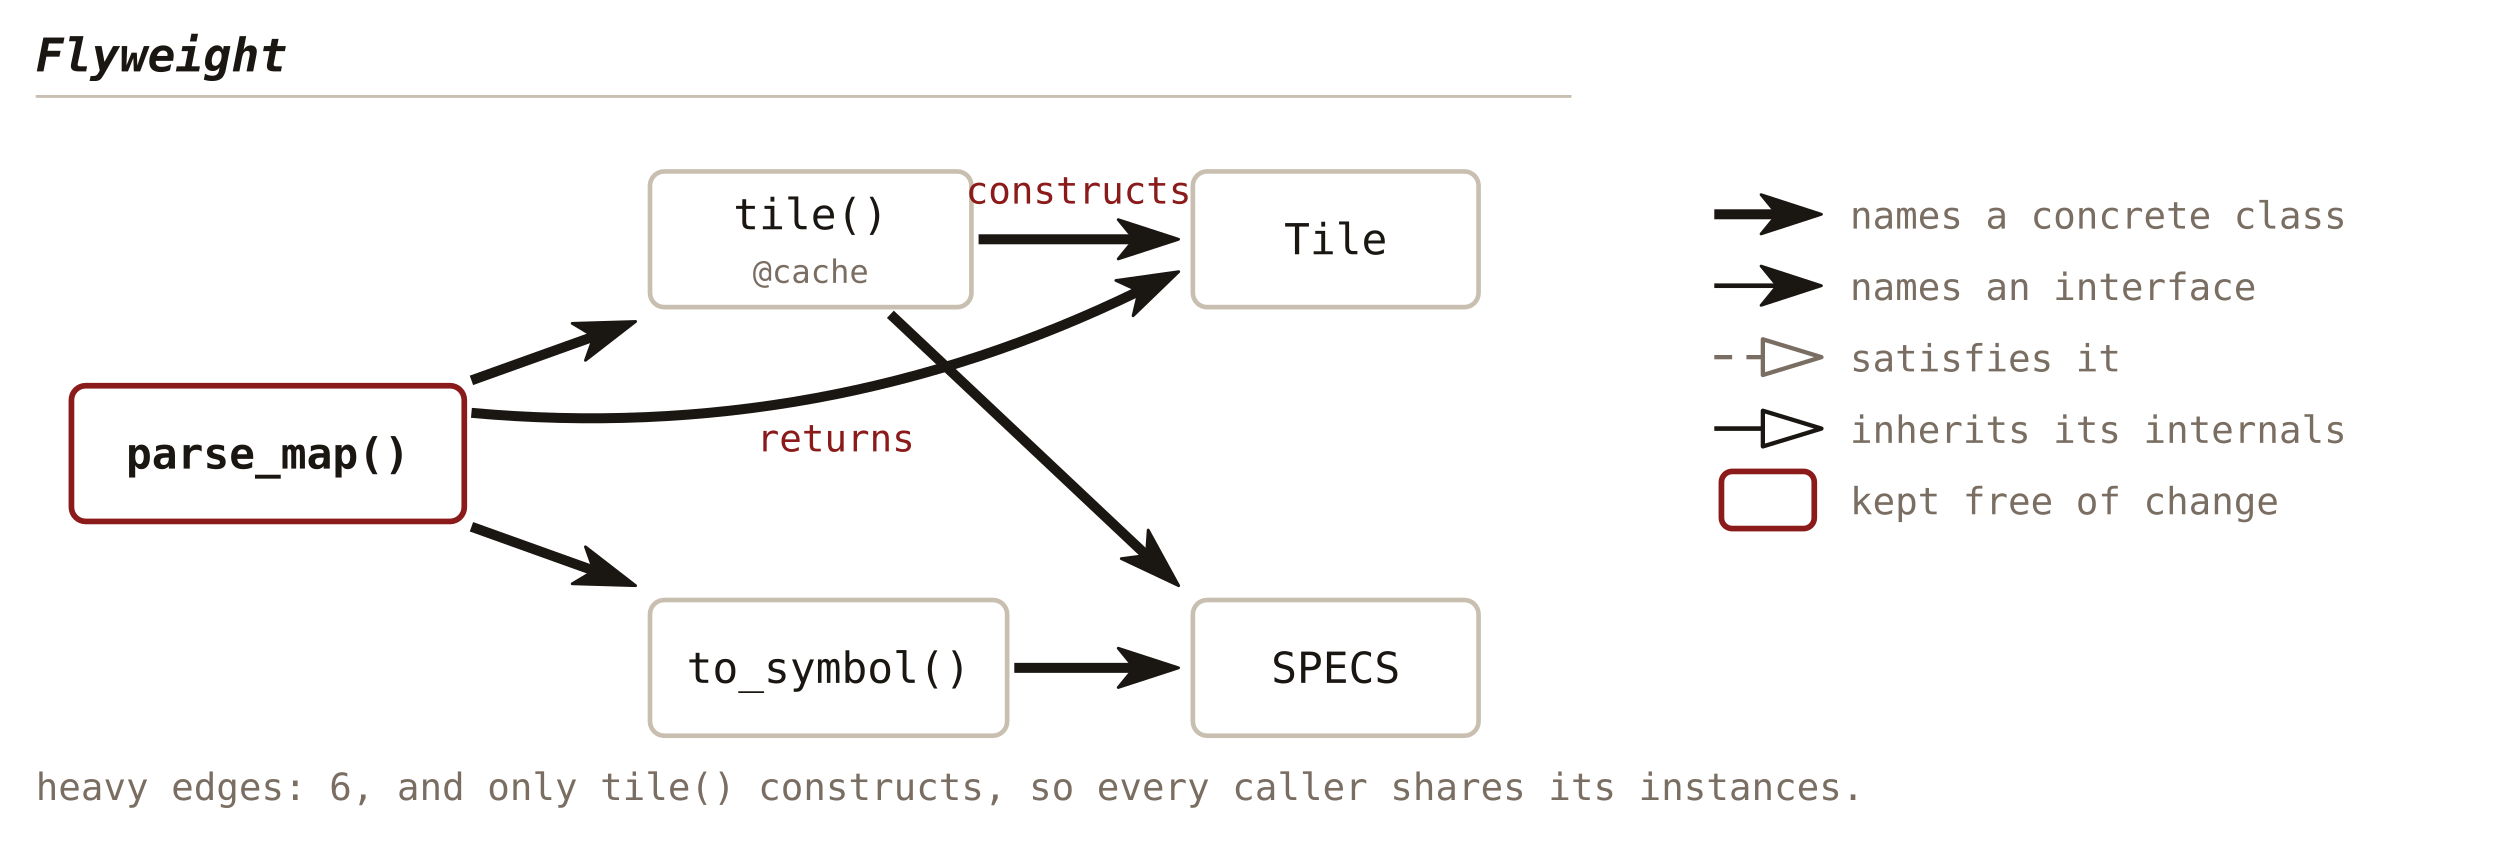
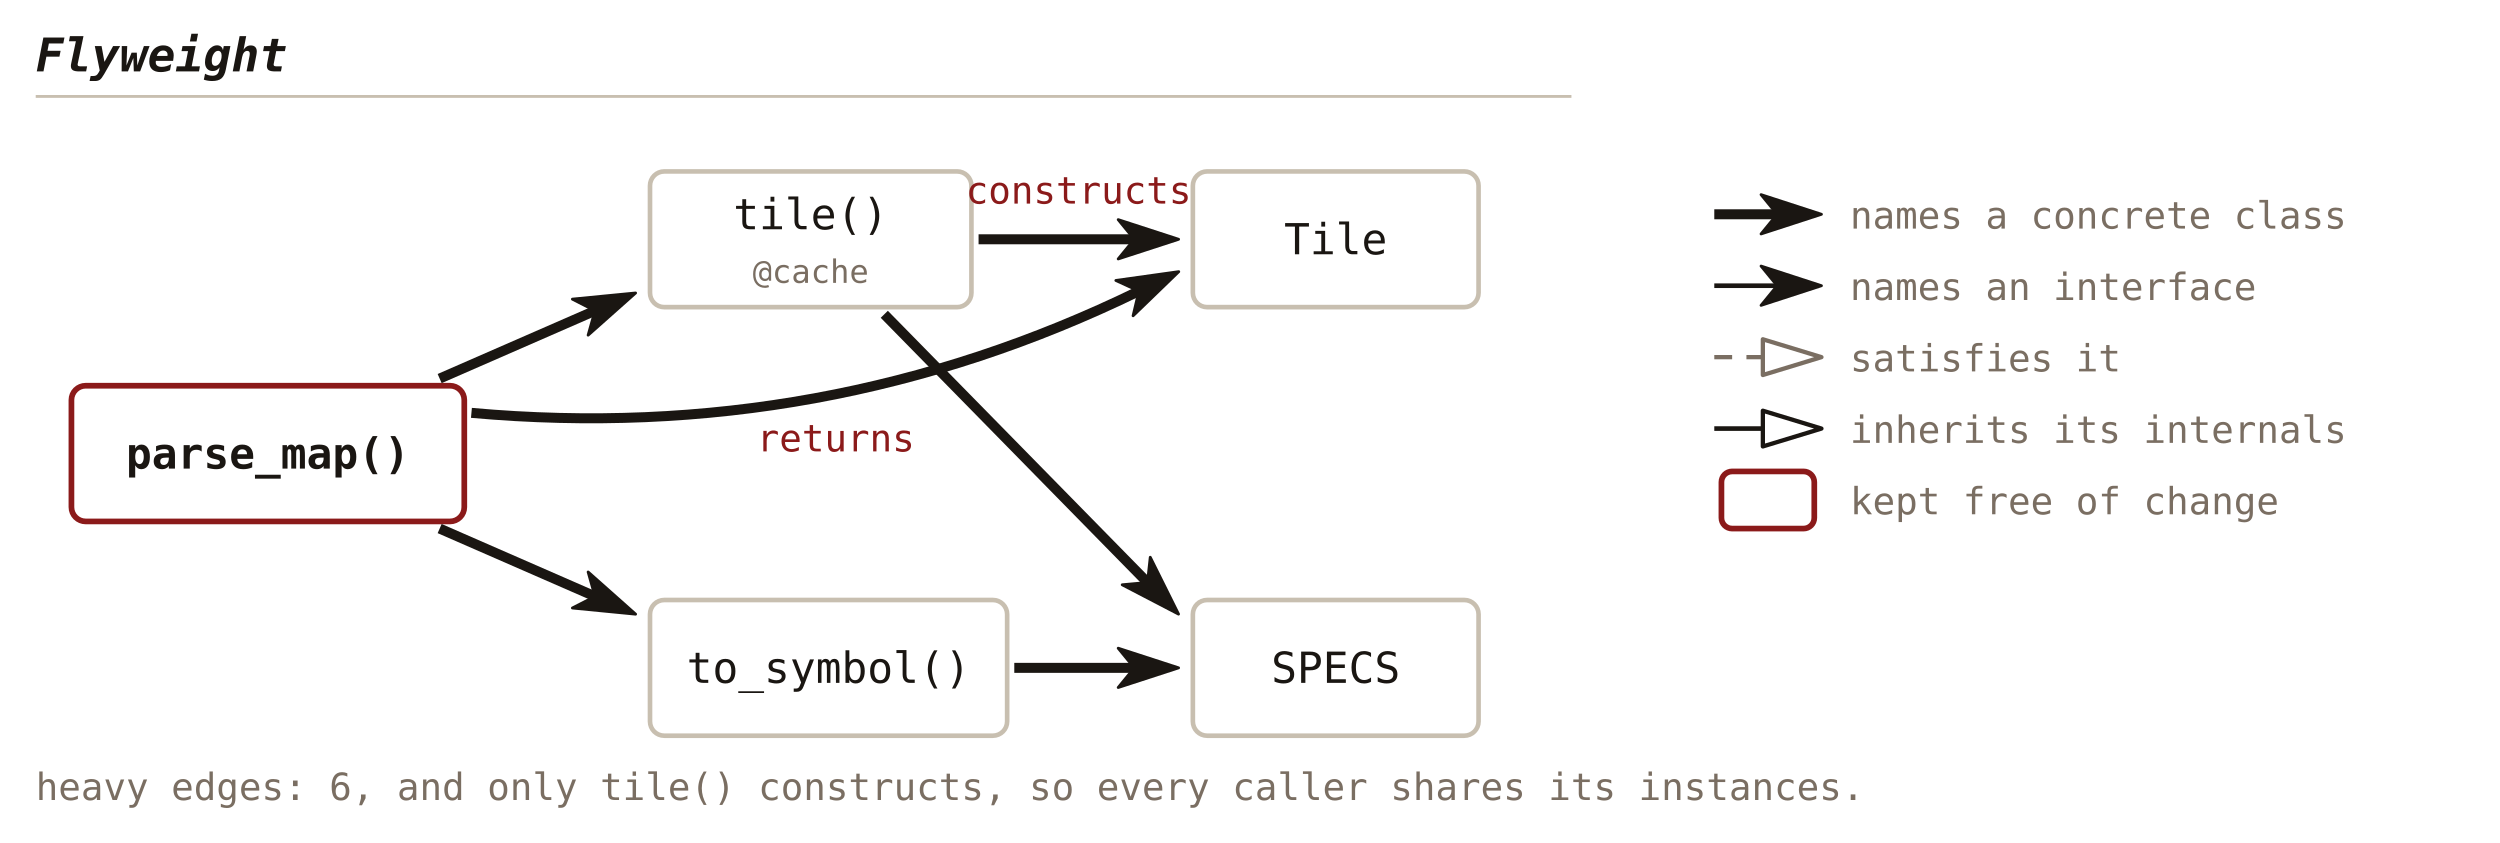
<svg xmlns="http://www.w3.org/2000/svg" viewBox="0 0 700 236" font-family="'JetBrains Mono', Consolas, monospace">
  <defs>
    <marker id="c35-solid" viewBox="0 0 18 12" refX="5" refY="6" markerWidth="18" markerHeight="12" orient="auto" markerUnits="userSpaceOnUse">
      <path d="M0.5,0.5 L17.4,6 L0.5,11.5 L5,6 Z" fill="#1a1612" stroke="#1a1612" stroke-width="0.8" stroke-linejoin="round" />
    </marker>
    <marker id="c35-hollow" viewBox="0 0 18 12" refX="1" refY="6" markerWidth="18" markerHeight="12" orient="auto" markerUnits="userSpaceOnUse">
      <path d="M1,1 L17.4,6 L1,11 Z" fill="none" stroke="#1a1612" stroke-width="1.2" stroke-linejoin="round" />
    </marker>
    <marker id="c35-hollow-muted" viewBox="0 0 18 12" refX="1" refY="6" markerWidth="18" markerHeight="12" orient="auto" markerUnits="userSpaceOnUse">
      <path d="M1,1 L17.4,6 L1,11 Z" fill="none" stroke="#7a6e62" stroke-width="1.2" stroke-linejoin="round" />
    </marker>
  </defs>
  <text x="10" y="20" font-size="13" font-weight="bold" font-style="italic" fill="#1a1612" text-anchor="start">Flyweight</text>
  <line x1="10" y1="27" x2="440" y2="27" stroke="#c8bfb0" stroke-width="0.8" />
  <rect x="20" y="108" width="110" height="38" fill="none" stroke="#8b1a1a" stroke-width="1.6" rx="4" />
  <text x="75.0" y="131.2" font-size="12" font-weight="bold" fill="#1a1612" text-anchor="middle">parse_map()</text>
  <rect x="182" y="48" width="90" height="38" fill="none" stroke="#c8bfb0" stroke-width="1.3" rx="4" />
  <text x="227.0" y="64.2" font-size="12" fill="#1a1612" text-anchor="middle">tile()</text>
  <text x="227.0" y="79.2" font-size="9" fill="#7a6e62" text-anchor="middle">@cache</text>
  <rect x="334" y="48" width="80" height="38" fill="none" stroke="#c8bfb0" stroke-width="1.3" rx="4" />
  <text x="374.0" y="71.2" font-size="12" fill="#1a1612" text-anchor="middle">Tile</text>
  <rect x="182" y="168" width="100" height="38" fill="none" stroke="#c8bfb0" stroke-width="1.3" rx="4" />
  <text x="232.0" y="191.2" font-size="12" fill="#1a1612" text-anchor="middle">to_symbol()</text>
  <rect x="334" y="168" width="80" height="38" fill="none" stroke="#c8bfb0" stroke-width="1.3" rx="4" />
  <text x="374.0" y="191.2" font-size="12" fill="#1a1612" text-anchor="middle">SPECS</text>
-   <line x1="132.0" y1="106.5" x2="166.3" y2="94.2" stroke="#1a1612" stroke-width="2.8" marker-end="url(#c35-solid)" />
-   <line x1="132.0" y1="147.5" x2="166.3" y2="159.8" stroke="#1a1612" stroke-width="2.8" marker-end="url(#c35-solid)" />
+   <line x1="123.1" y1="106.0" x2="166.6" y2="87.0" stroke="#1a1612" stroke-width="2.8" marker-end="url(#c35-solid)" />
+   <line x1="123.1" y1="148.0" x2="166.6" y2="167.0" stroke="#1a1612" stroke-width="2.8" marker-end="url(#c35-solid)" />
  <path d="M132.0,115.6 Q230.7,124.5 318.9,81.5" fill="none" stroke="#1a1612" stroke-width="2.8" marker-end="url(#c35-solid)" />
  <text x="234.0" y="126.4" font-size="10.5" fill="#8b1a1a" text-anchor="middle">returns</text>
  <line x1="274.0" y1="67.0" x2="317.6" y2="67.0" stroke="#1a1612" stroke-width="2.8" marker-end="url(#c35-solid)" />
  <text x="302.0" y="57.0" font-size="10.5" fill="#8b1a1a" text-anchor="middle">constructs</text>
-   <line x1="249.3" y1="88.0" x2="321.0" y2="155.5" stroke="#1a1612" stroke-width="2.8" marker-end="url(#c35-solid)" />
+   <line x1="247.6" y1="88.0" x2="321.3" y2="163.1" stroke="#1a1612" stroke-width="2.8" marker-end="url(#c35-solid)" />
  <line x1="284.0" y1="187.0" x2="317.6" y2="187.0" stroke="#1a1612" stroke-width="2.8" marker-end="url(#c35-solid)" />
  <text x="10" y="224" font-size="10.5" fill="#7a6e62" text-anchor="start">heavy edges: 6, and only tile() constructs, so every caller shares its instances.</text>
  <line x1="480" y1="60" x2="497.6" y2="60" stroke="#1a1612" stroke-width="2.8" marker-end="url(#c35-solid)" />
  <text x="518" y="64" font-size="10.5" fill="#7a6e62" text-anchor="start">names a concrete class</text>
  <line x1="480" y1="80" x2="497.6" y2="80" stroke="#1a1612" stroke-width="1.3" marker-end="url(#c35-solid)" />
  <text x="518" y="84" font-size="10.5" fill="#7a6e62" text-anchor="start">names an interface</text>
  <line x1="480" y1="100" x2="493.6" y2="100" stroke="#7a6e62" stroke-width="1.2" stroke-dasharray="5,4" marker-end="url(#c35-hollow-muted)" />
  <text x="518" y="104" font-size="10.5" fill="#7a6e62" text-anchor="start">satisfies it</text>
  <line x1="480" y1="120" x2="493.6" y2="120" stroke="#1a1612" stroke-width="1.3" marker-end="url(#c35-hollow)" />
  <text x="518" y="124" font-size="10.5" fill="#7a6e62" text-anchor="start">inherits its internals</text>
  <rect x="482" y="132" width="26" height="16" fill="none" stroke="#8b1a1a" stroke-width="1.6" rx="3" />
  <text x="518" y="144" font-size="10.5" fill="#7a6e62" text-anchor="start">kept free of change</text>
</svg>
